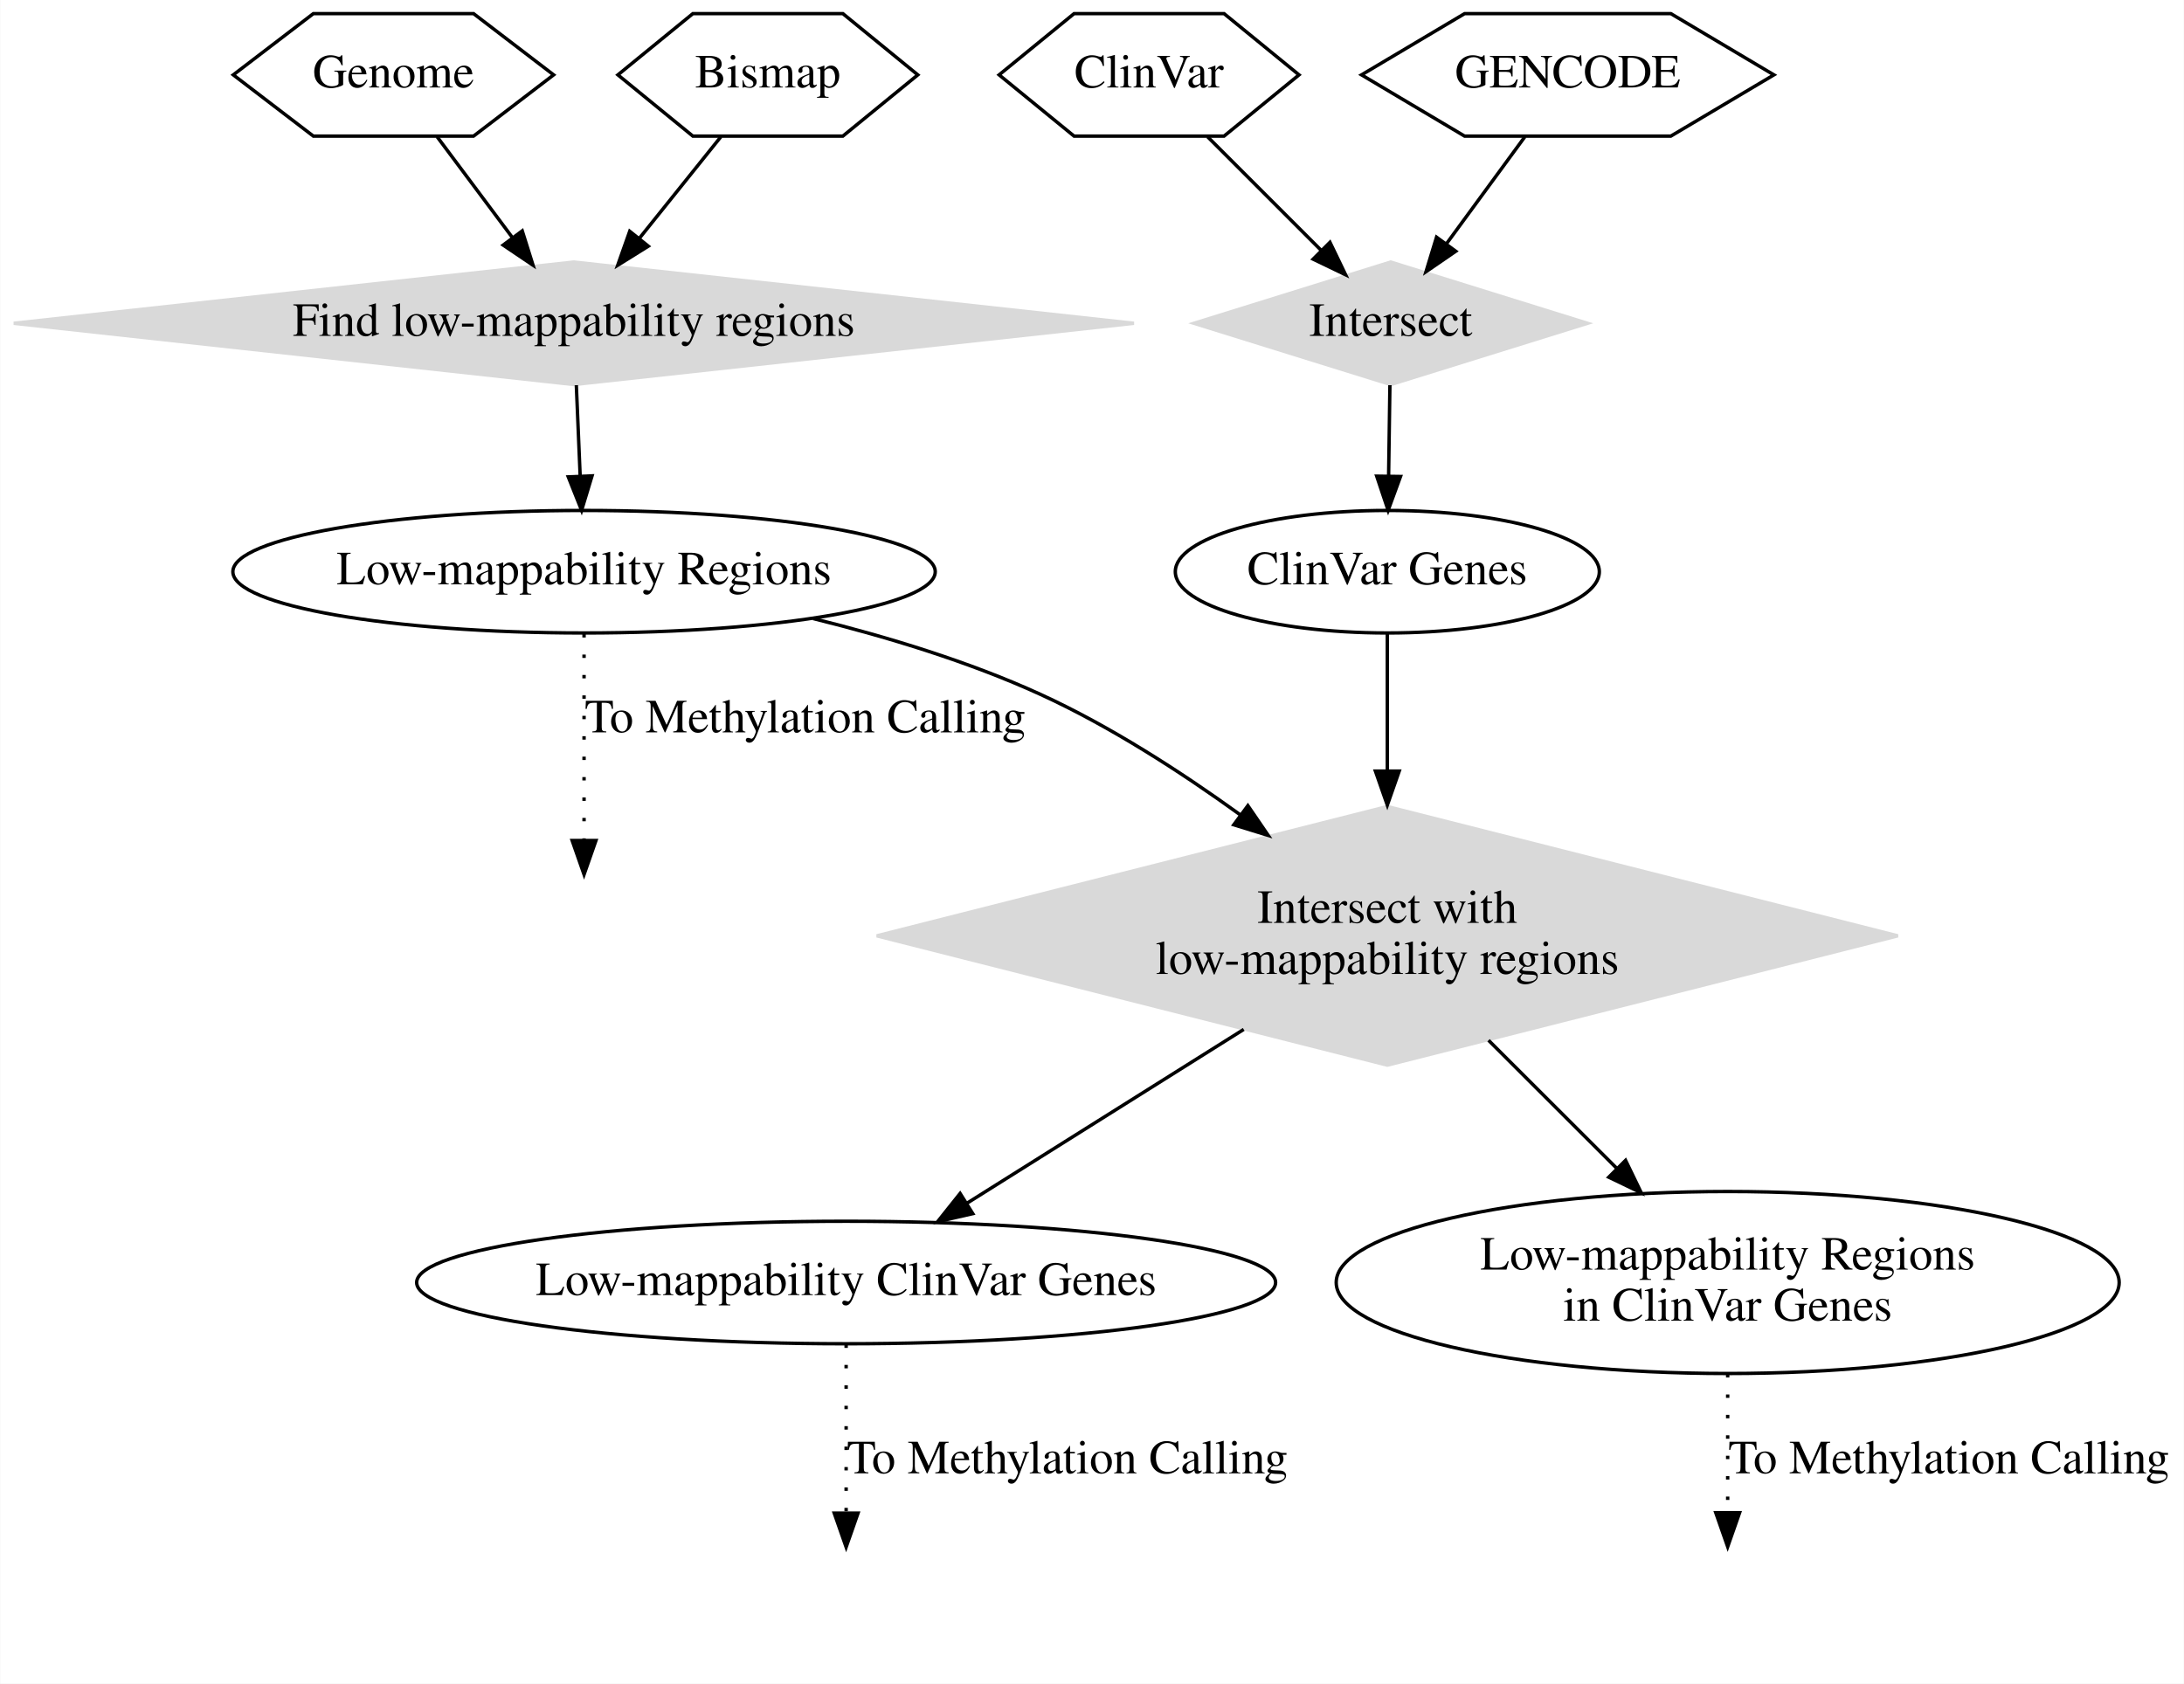
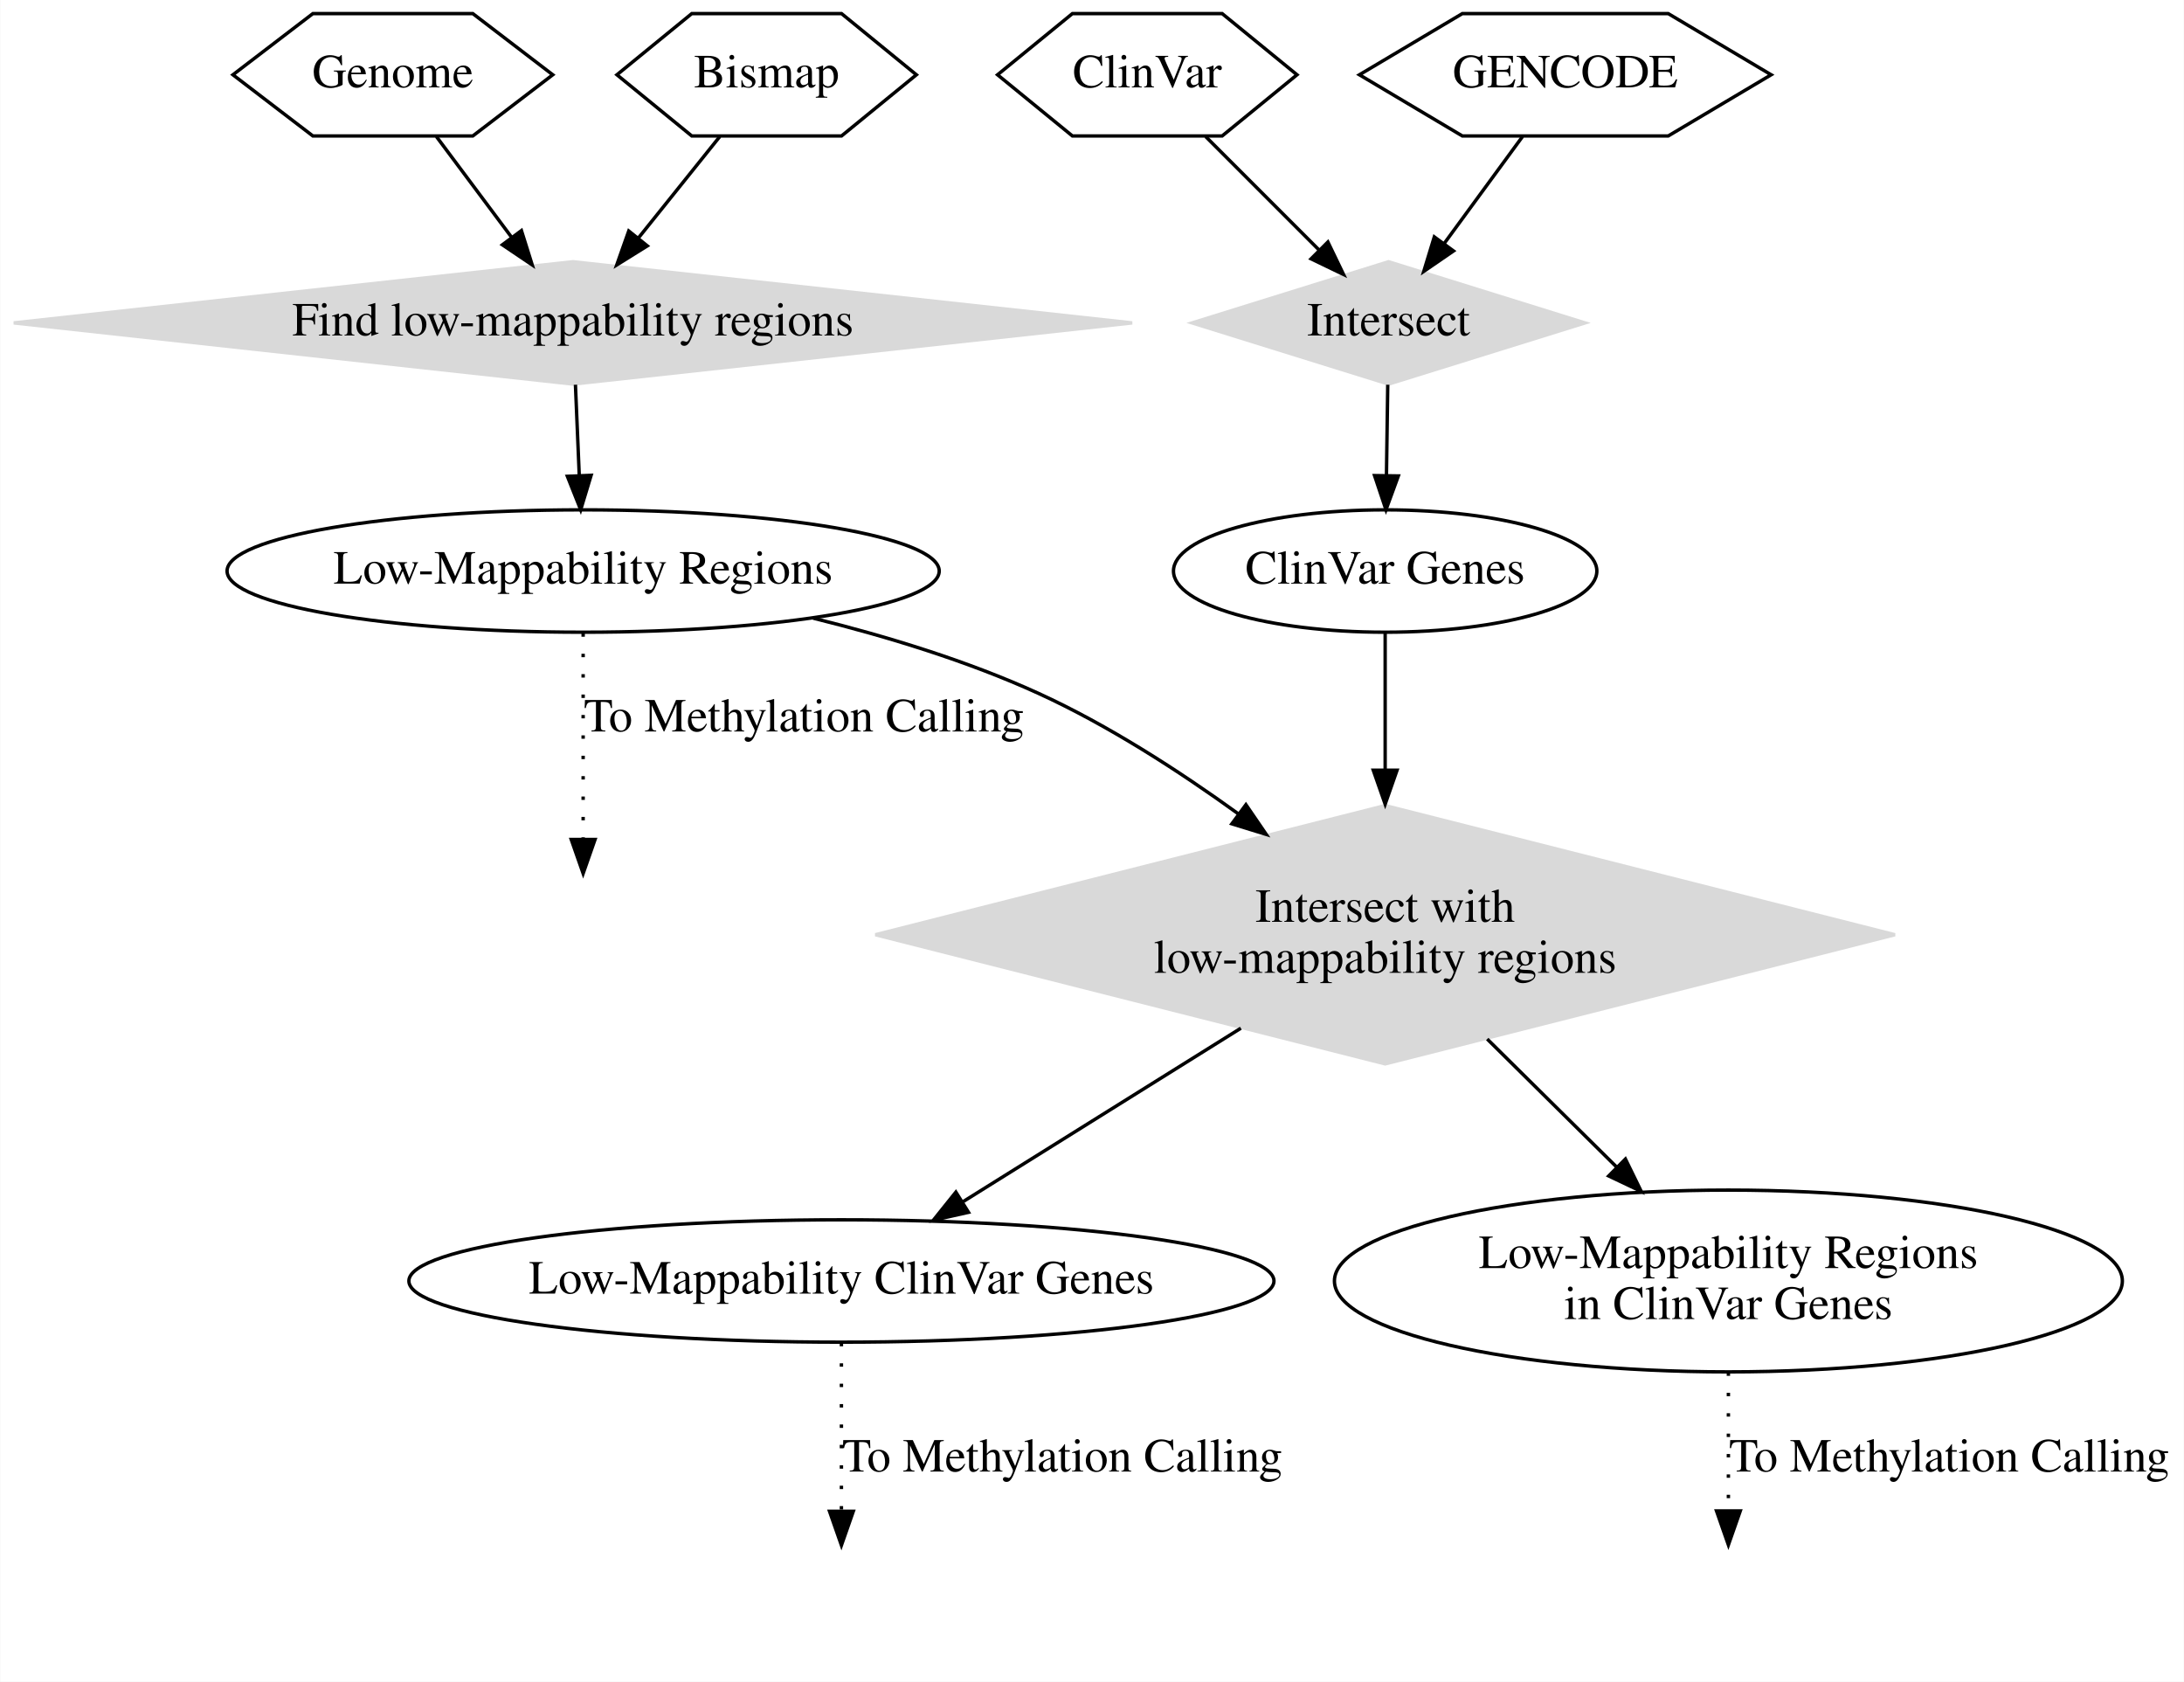
- <svg xmlns="http://www.w3.org/2000/svg" width="642pt" height="495pt" viewBox="0.00 0.00 641.53 494.74">
+ <svg xmlns="http://www.w3.org/2000/svg" width="643pt" height="495pt" viewBox="0.00 0.00 642.53 494.74">
  <g id="graph0" class="graph" transform="scale(1 1) rotate(0) translate(4 490.74)">
-     <polygon fill="white" stroke="transparent" points="-4,4 -4,-490.74 637.53,-490.74 637.53,4 -4,4" />
+     <polygon fill="white" stroke="transparent" points="-4,4 -4,-490.74 638.53,-490.74 638.53,4 -4,4" />
    <g id="node1" class="node">
      <polygon fill="none" stroke="black" points="158.59,-468.74 135.06,-486.74 88,-486.74 64.47,-468.74 88,-450.74 135.06,-450.74 158.59,-468.74" />
      <text text-anchor="middle" x="111.53" y="-465.04" font-family="Times,serif" font-size="14.00">Genome</text>
    </g>
    <g id="node7" class="node">
      <polygon fill="#d9d9d9" stroke="#d9d9d9" points="164.53,-413.74 -0.03,-395.74 164.53,-377.74 329.09,-395.74 164.53,-413.74" />
      <text text-anchor="middle" x="164.53" y="-392.04" font-family="Times,serif" font-size="14.00">Find low-mappability regions</text>
    </g>
    <g id="edge5" class="edge">
      <path fill="none" stroke="black" d="M124.36,-450.55C130.99,-441.67 139.2,-430.67 146.47,-420.94" />
      <polygon fill="black" stroke="black" points="149.37,-422.9 152.54,-412.8 143.76,-418.72 149.37,-422.9" />
    </g>
    <g id="node2" class="node">
      <polygon fill="none" stroke="black" points="377.59,-468.74 355.56,-486.74 311.5,-486.74 289.47,-468.74 311.5,-450.74 355.56,-450.74 377.59,-468.74" />
      <text text-anchor="middle" x="333.53" y="-465.04" font-family="Times,serif" font-size="14.00">ClinVar</text>
    </g>
    <g id="node5" class="node">
      <polygon fill="#d9d9d9" stroke="#d9d9d9" points="404.53,-413.74 346.72,-395.74 404.53,-377.74 462.34,-395.74 404.53,-413.74" />
      <text text-anchor="middle" x="404.53" y="-392.04" font-family="Times,serif" font-size="14.00">Intersect</text>
    </g>
    <g id="edge1" class="edge">
      <path fill="none" stroke="black" d="M350.72,-450.55C360.76,-440.51 373.49,-427.78 384.04,-417.23" />
      <polygon fill="black" stroke="black" points="386.68,-419.54 391.28,-409.99 381.73,-414.59 386.68,-419.54" />
    </g>
    <g id="node3" class="node">
      <polygon fill="none" stroke="black" points="517.11,-468.74 486.82,-486.74 426.24,-486.74 395.95,-468.74 426.24,-450.74 486.82,-450.74 517.11,-468.74" />
      <text text-anchor="middle" x="456.53" y="-465.04" font-family="Times,serif" font-size="14.00">GENCODE</text>
    </g>
    <g id="edge2" class="edge">
      <path fill="none" stroke="black" d="M443.94,-450.55C436.99,-441.06 428.28,-429.17 420.81,-418.98" />
      <polygon fill="black" stroke="black" points="423.64,-416.91 414.9,-410.91 417.99,-421.04 423.64,-416.91" />
    </g>
    <g id="node4" class="node">
      <polygon fill="none" stroke="black" points="265.59,-468.74 243.56,-486.74 199.5,-486.74 177.47,-468.74 199.5,-450.74 243.56,-450.74 265.59,-468.74" />
      <text text-anchor="middle" x="221.53" y="-465.04" font-family="Times,serif" font-size="14.00">Bismap</text>
    </g>
    <g id="edge4" class="edge">
      <path fill="none" stroke="black" d="M207.73,-450.55C200.52,-441.58 191.59,-430.45 183.72,-420.64" />
      <polygon fill="black" stroke="black" points="186.41,-418.4 177.42,-412.8 180.95,-422.78 186.41,-418.4" />
    </g>
    <g id="node6" class="node">
      <ellipse fill="none" stroke="black" cx="403.53" cy="-322.74" rx="62.29" ry="18" />
      <text text-anchor="middle" x="403.53" y="-319.04" font-family="Times,serif" font-size="14.00">ClinVar Genes</text>
    </g>
    <g id="edge3" class="edge">
      <path fill="none" stroke="black" d="M404.29,-377.55C404.17,-369.53 404.04,-359.79 403.91,-350.81" />
      <polygon fill="black" stroke="black" points="407.41,-350.72 403.77,-340.77 400.41,-350.82 407.41,-350.72" />
    </g>
    <g id="node9" class="node">
      <polygon fill="#d9d9d9" stroke="#d9d9d9" points="403.53,-253.74 253.53,-215.74 403.53,-177.74 553.53,-215.74 403.53,-253.74" />
      <text text-anchor="middle" x="403.53" y="-219.54" font-family="Times,serif" font-size="14.00">Intersect with</text>
      <text text-anchor="middle" x="403.53" y="-204.54" font-family="Times,serif" font-size="14.00">low-mappability regions</text>
    </g>
    <g id="edge7" class="edge">
      <path fill="none" stroke="black" d="M403.53,-304.4C403.53,-293.43 403.53,-278.68 403.53,-264.4" />
      <polygon fill="black" stroke="black" points="407.03,-264.15 403.53,-254.15 400.03,-264.15 407.03,-264.15" />
    </g>
    <g id="node8" class="node">
-       <ellipse fill="none" stroke="black" cx="167.53" cy="-322.74" rx="103.18" ry="18" />
-       <text text-anchor="middle" x="167.53" y="-319.04" font-family="Times,serif" font-size="14.00">Low-mappability Regions</text>
+       <ellipse fill="none" stroke="black" cx="167.53" cy="-322.74" rx="104.78" ry="18" />
+       <text text-anchor="middle" x="167.53" y="-319.04" font-family="Times,serif" font-size="14.00">Low-Mappability Regions</text>
    </g>
    <g id="edge6" class="edge">
      <path fill="none" stroke="black" d="M165.26,-377.55C165.59,-369.53 166.01,-359.79 166.39,-350.81" />
      <polygon fill="black" stroke="black" points="169.88,-350.91 166.81,-340.77 162.89,-350.61 169.88,-350.91" />
    </g>
    <g id="edge8" class="edge">
-       <path fill="none" stroke="black" d="M234.87,-308.97C256.69,-303.57 280.64,-296.28 301.53,-286.74 322.01,-277.38 342.82,-263.95 360.26,-251.35" />
+       <path fill="none" stroke="black" d="M235.21,-308.88C256.94,-303.5 280.75,-296.23 301.53,-286.74 322.01,-277.38 342.82,-263.95 360.26,-251.35" />
      <polygon fill="black" stroke="black" points="362.56,-254 368.54,-245.25 358.41,-248.37 362.56,-254" />
    </g>
    <g id="edge11" class="edge">
      <path fill="none" stroke="black" stroke-dasharray="1,5" d="M167.53,-304.4C167.53,-287.96 167.53,-263.02 167.53,-243.93" />
      <polygon fill="black" stroke="black" points="171.03,-243.76 167.53,-233.76 164.03,-243.76 171.03,-243.76" />
      <text text-anchor="middle" x="232.53" y="-275.54" font-family="Times,serif" font-size="14.00">To Methylation Calling</text>
    </g>
    <g id="node10" class="node">
-       <ellipse fill="none" stroke="black" cx="244.53" cy="-113.87" rx="126.18" ry="18" />
-       <text text-anchor="middle" x="244.53" y="-110.17" font-family="Times,serif" font-size="14.00">Low-mappability ClinVar Genes</text>
+       <ellipse fill="none" stroke="black" cx="243.53" cy="-113.87" rx="127.28" ry="18" />
+       <text text-anchor="middle" x="243.53" y="-110.17" font-family="Times,serif" font-size="14.00">Low-Mappability ClinVar Genes</text>
    </g>
    <g id="edge9" class="edge">
-       <path fill="none" stroke="black" d="M361.34,-188.24C335.94,-172.28 303.96,-152.2 279.89,-137.08" />
-       <polygon fill="black" stroke="black" points="281.74,-134.11 271.41,-131.75 278.02,-140.04 281.74,-134.11" />
+       <path fill="none" stroke="black" d="M361.07,-188.24C335.51,-172.28 303.34,-152.2 279.12,-137.08" />
+       <polygon fill="black" stroke="black" points="280.92,-134.08 270.58,-131.75 277.21,-140.02 280.92,-134.08" />
    </g>
    <g id="node11" class="node">
-       <ellipse fill="none" stroke="black" cx="503.53" cy="-113.87" rx="115.02" ry="26.74" />
-       <text text-anchor="middle" x="503.53" y="-117.67" font-family="Times,serif" font-size="14.00">Low-mappability Regions </text>
-       <text text-anchor="middle" x="503.53" y="-102.67" font-family="Times,serif" font-size="14.00">in ClinVar Genes</text>
+       <ellipse fill="none" stroke="black" cx="504.53" cy="-113.87" rx="115.93" ry="26.74" />
+       <text text-anchor="middle" x="504.53" y="-117.67" font-family="Times,serif" font-size="14.00">Low-Mappability Regions </text>
+       <text text-anchor="middle" x="504.53" y="-102.67" font-family="Times,serif" font-size="14.00">in ClinVar Genes</text>
    </g>
    <g id="edge10" class="edge">
-       <path fill="none" stroke="black" d="M433.26,-185.05C445.09,-173.24 458.73,-159.61 470.83,-147.53" />
-       <polygon fill="black" stroke="black" points="473.53,-149.77 478.14,-140.23 468.59,-144.82 473.53,-149.77" />
+       <path fill="none" stroke="black" d="M433.56,-185.05C445.5,-173.24 459.28,-159.61 471.5,-147.53" />
+       <polygon fill="black" stroke="black" points="474.23,-149.75 478.88,-140.23 469.31,-144.77 474.23,-149.75" />
    </g>
    <g id="edge12" class="edge">
-       <path fill="none" stroke="black" stroke-dasharray="1,5" d="M244.53,-95.65C244.53,-81.89 244.53,-62.34 244.53,-46.43" />
-       <polygon fill="black" stroke="black" points="248.03,-46.11 244.53,-36.11 241.03,-46.11 248.03,-46.11" />
-       <text text-anchor="middle" x="309.53" y="-57.8" font-family="Times,serif" font-size="14.00">To Methylation Calling</text>
+       <path fill="none" stroke="black" stroke-dasharray="1,5" d="M243.53,-95.65C243.53,-81.89 243.53,-62.34 243.53,-46.43" />
+       <polygon fill="black" stroke="black" points="247.03,-46.11 243.53,-36.11 240.03,-46.11 247.03,-46.11" />
+       <text text-anchor="middle" x="308.53" y="-57.8" font-family="Times,serif" font-size="14.00">To Methylation Calling</text>
    </g>
    <g id="edge13" class="edge">
-       <path fill="none" stroke="black" stroke-dasharray="1,5" d="M503.53,-86.97C503.53,-74.34 503.53,-59.14 503.53,-46.32" />
-       <polygon fill="black" stroke="black" points="507.03,-46.22 503.53,-36.22 500.03,-46.22 507.03,-46.22" />
-       <text text-anchor="middle" x="568.53" y="-57.8" font-family="Times,serif" font-size="14.00">To Methylation Calling</text>
+       <path fill="none" stroke="black" stroke-dasharray="1,5" d="M504.53,-86.97C504.53,-74.34 504.53,-59.14 504.53,-46.32" />
+       <polygon fill="black" stroke="black" points="508.03,-46.22 504.53,-36.22 501.03,-46.22 508.03,-46.22" />
+       <text text-anchor="middle" x="569.53" y="-57.8" font-family="Times,serif" font-size="14.00">To Methylation Calling</text>
    </g>
  </g>
</svg>
